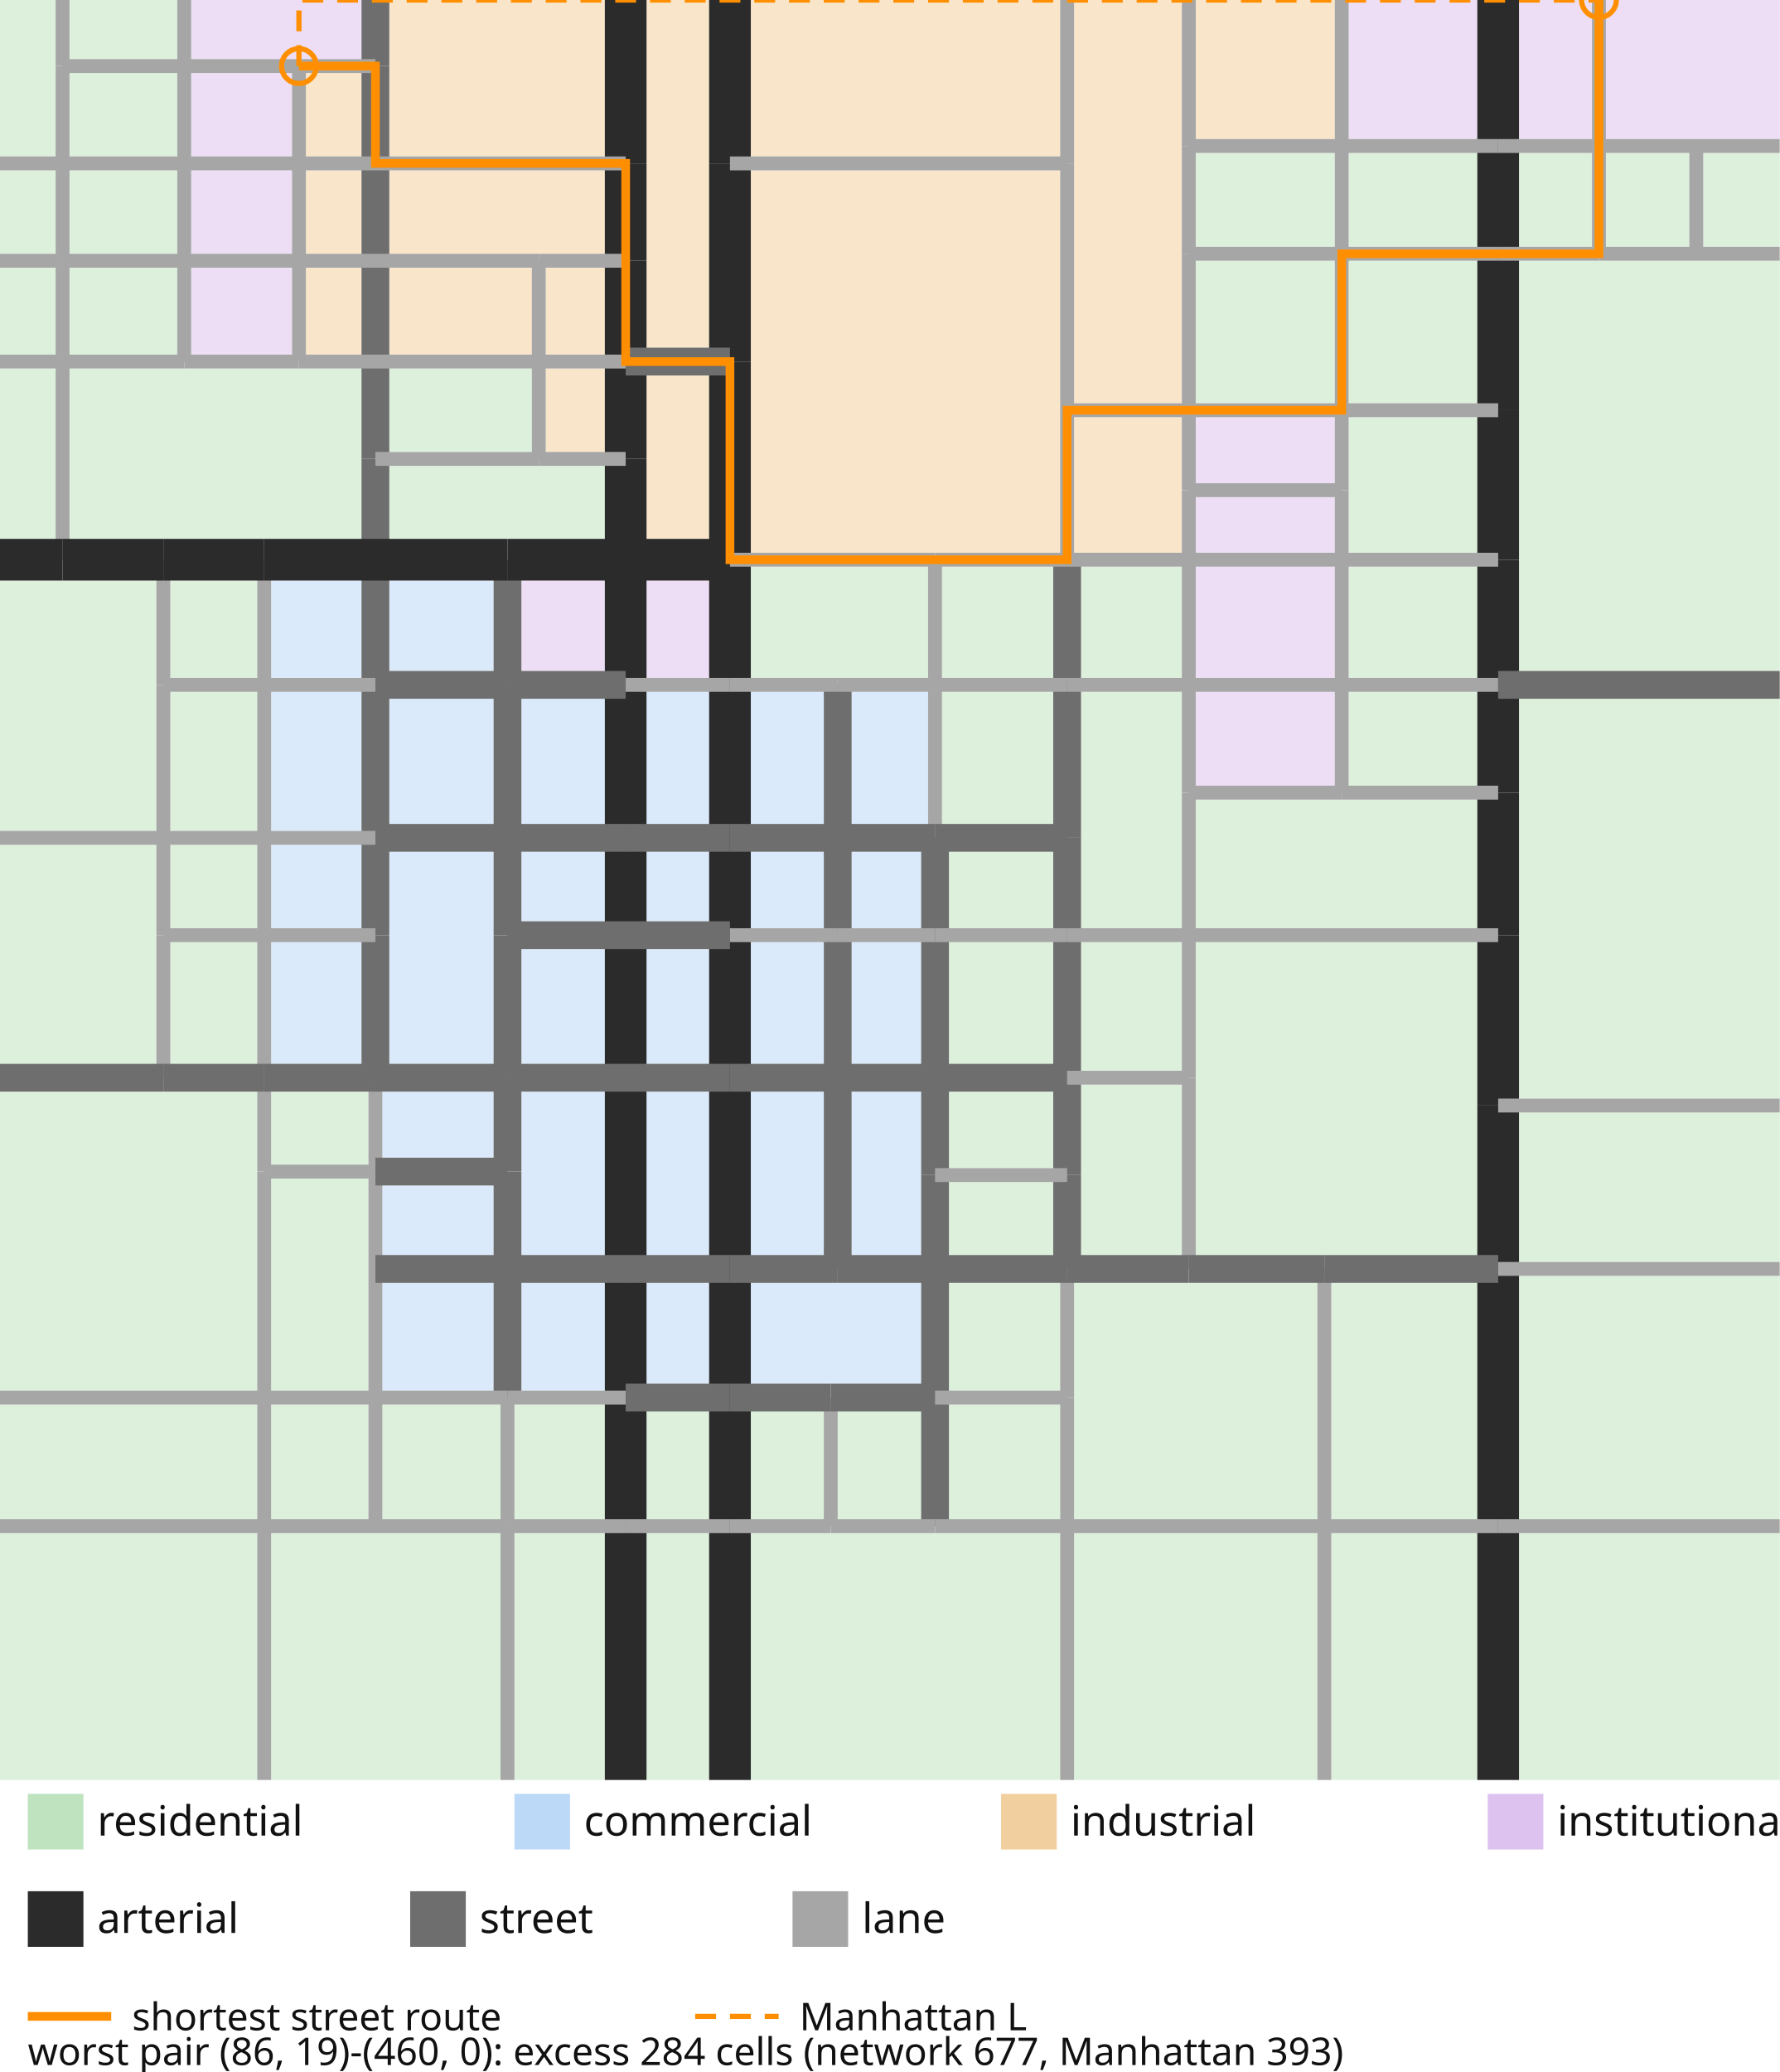
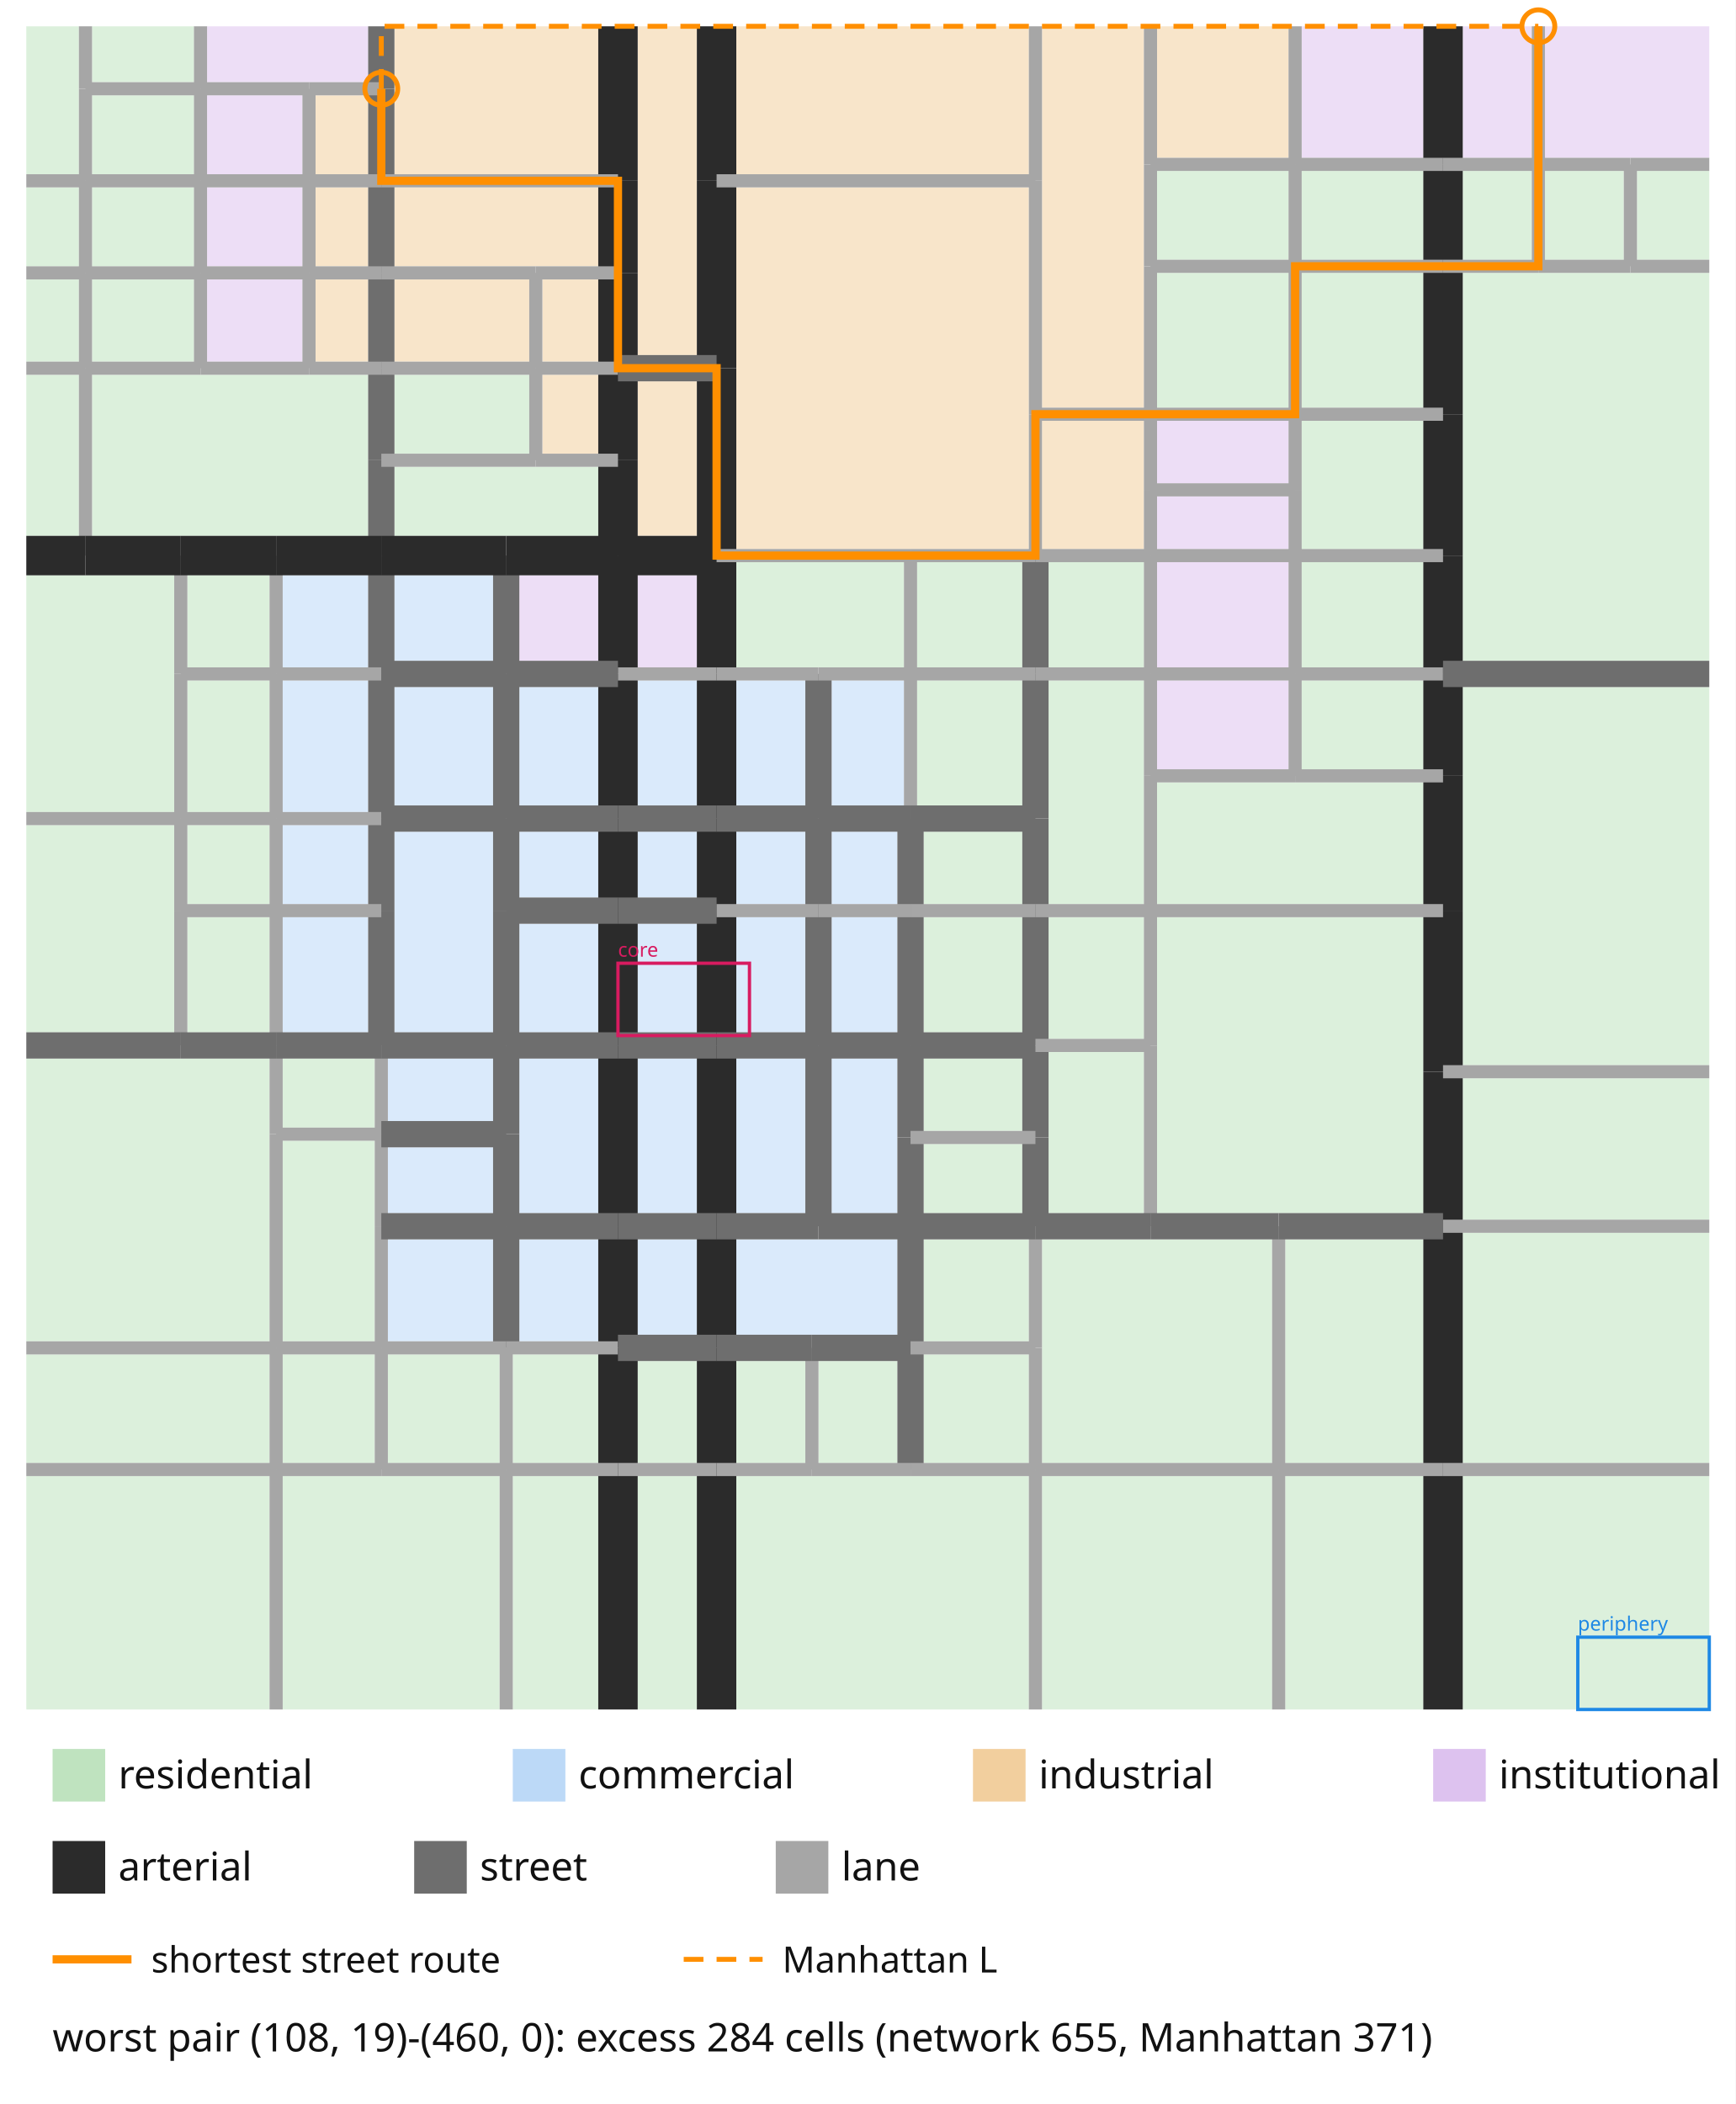
- <svg xmlns="http://www.w3.org/2000/svg" width="512" height="596" viewBox="0 0 512 596">
-   <rect x="0" y="0" width="512" height="596" fill="#ffffff" />
+ <svg xmlns="http://www.w3.org/2000/svg" width="528" height="640" viewBox="-8 -8 528 640">
+   <rect x="-8" y="-8" width="528" height="640" fill="#ffffff" />
  <rect x="0" y="0" width="16" height="45" fill="#bfe3bf" fill-opacity="0.55" />
  <rect x="20" y="0" width="31" height="17" fill="#bfe3bf" fill-opacity="0.55" />
  <rect x="55" y="0" width="49" height="17" fill="#ddc2ef" fill-opacity="0.55" />
  <rect x="112" y="0" width="62" height="45" fill="#f2cf9e" fill-opacity="0.55" />
  <rect x="186" y="0" width="18" height="100" fill="#f2cf9e" fill-opacity="0.55" />
  <rect x="216" y="0" width="89" height="45" fill="#f2cf9e" fill-opacity="0.55" />
  <rect x="309" y="0" width="31" height="116" fill="#f2cf9e" fill-opacity="0.55" />
  <rect x="344" y="0" width="40" height="40" fill="#f2cf9e" fill-opacity="0.55" />
  <rect x="388" y="0" width="37" height="40" fill="#ddc2ef" fill-opacity="0.55" />
  <rect x="437" y="0" width="21" height="40" fill="#ddc2ef" fill-opacity="0.55" />
  <rect x="462" y="0" width="50" height="40" fill="#ddc2ef" fill-opacity="0.55" />
  <rect x="20" y="21" width="31" height="24" fill="#bfe3bf" fill-opacity="0.55" />
  <rect x="55" y="21" width="29" height="24" fill="#ddc2ef" fill-opacity="0.55" />
  <rect x="88" y="21" width="16" height="24" fill="#f2cf9e" fill-opacity="0.55" />
  <rect x="344" y="44" width="40" height="27" fill="#bfe3bf" fill-opacity="0.55" />
  <rect x="388" y="44" width="37" height="27" fill="#bfe3bf" fill-opacity="0.55" />
  <rect x="437" y="44" width="21" height="27" fill="#bfe3bf" fill-opacity="0.55" />
  <rect x="462" y="44" width="24" height="27" fill="#bfe3bf" fill-opacity="0.55" />
  <rect x="490" y="44" width="22" height="27" fill="#bfe3bf" fill-opacity="0.55" />
  <rect x="0" y="49" width="16" height="24" fill="#bfe3bf" fill-opacity="0.55" />
  <rect x="20" y="49" width="31" height="24" fill="#bfe3bf" fill-opacity="0.55" />
  <rect x="55" y="49" width="29" height="24" fill="#ddc2ef" fill-opacity="0.55" />
  <rect x="88" y="49" width="16" height="24" fill="#f2cf9e" fill-opacity="0.55" />
  <rect x="112" y="49" width="62" height="24" fill="#f2cf9e" fill-opacity="0.55" />
  <rect x="216" y="49" width="89" height="110" fill="#f2cf9e" fill-opacity="0.55" />
  <rect x="344" y="75" width="40" height="41" fill="#bfe3bf" fill-opacity="0.55" />
  <rect x="388" y="75" width="37" height="41" fill="#bfe3bf" fill-opacity="0.55" />
  <rect x="437" y="75" width="75" height="118" fill="#bfe3bf" fill-opacity="0.55" />
  <rect x="0" y="77" width="16" height="25" fill="#bfe3bf" fill-opacity="0.55" />
  <rect x="20" y="77" width="31" height="25" fill="#bfe3bf" fill-opacity="0.55" />
  <rect x="55" y="77" width="29" height="25" fill="#ddc2ef" fill-opacity="0.55" />
  <rect x="88" y="77" width="16" height="25" fill="#f2cf9e" fill-opacity="0.55" />
  <rect x="112" y="77" width="41" height="25" fill="#f2cf9e" fill-opacity="0.55" />
  <rect x="157" y="77" width="17" height="25" fill="#f2cf9e" fill-opacity="0.55" />
  <rect x="0" y="106" width="16" height="49" fill="#bfe3bf" fill-opacity="0.55" />
  <rect x="20" y="106" width="84" height="49" fill="#bfe3bf" fill-opacity="0.55" />
  <rect x="112" y="106" width="41" height="24" fill="#bfe3bf" fill-opacity="0.55" />
  <rect x="157" y="106" width="17" height="24" fill="#f2cf9e" fill-opacity="0.55" />
  <rect x="186" y="108" width="18" height="47" fill="#f2cf9e" fill-opacity="0.55" />
  <rect x="309" y="120" width="31" height="39" fill="#f2cf9e" fill-opacity="0.55" />
  <rect x="344" y="120" width="40" height="19" fill="#ddc2ef" fill-opacity="0.55" />
  <rect x="388" y="120" width="37" height="39" fill="#bfe3bf" fill-opacity="0.55" />
  <rect x="112" y="134" width="62" height="21" fill="#bfe3bf" fill-opacity="0.55" />
  <rect x="344" y="143" width="40" height="16" fill="#ddc2ef" fill-opacity="0.55" />
  <rect x="216" y="163" width="51" height="32" fill="#bfe3bf" fill-opacity="0.55" />
  <rect x="271" y="163" width="32" height="32" fill="#bfe3bf" fill-opacity="0.55" />
  <rect x="311" y="163" width="29" height="32" fill="#bfe3bf" fill-opacity="0.55" />
  <rect x="344" y="163" width="40" height="32" fill="#ddc2ef" fill-opacity="0.55" />
  <rect x="388" y="163" width="37" height="32" fill="#bfe3bf" fill-opacity="0.55" />
  <rect x="0" y="167" width="45" height="72" fill="#bfe3bf" fill-opacity="0.55" />
  <rect x="49" y="167" width="25" height="28" fill="#bfe3bf" fill-opacity="0.55" />
  <rect x="78" y="167" width="26" height="28" fill="#bcd9f7" fill-opacity="0.55" />
  <rect x="112" y="167" width="30" height="26" fill="#bcd9f7" fill-opacity="0.55" />
  <rect x="150" y="167" width="24" height="26" fill="#ddc2ef" fill-opacity="0.55" />
  <rect x="186" y="167" width="18" height="28" fill="#ddc2ef" fill-opacity="0.55" />
  <rect x="49" y="199" width="25" height="40" fill="#bfe3bf" fill-opacity="0.55" />
  <rect x="78" y="199" width="26" height="40" fill="#bcd9f7" fill-opacity="0.55" />
  <rect x="186" y="199" width="18" height="38" fill="#bcd9f7" fill-opacity="0.55" />
  <rect x="216" y="199" width="21" height="38" fill="#bcd9f7" fill-opacity="0.55" />
  <rect x="245" y="199" width="22" height="38" fill="#bcd9f7" fill-opacity="0.55" />
  <rect x="271" y="199" width="32" height="38" fill="#bfe3bf" fill-opacity="0.55" />
  <rect x="311" y="199" width="29" height="68" fill="#bfe3bf" fill-opacity="0.55" />
  <rect x="344" y="199" width="40" height="27" fill="#ddc2ef" fill-opacity="0.55" />
  <rect x="388" y="199" width="37" height="27" fill="#bfe3bf" fill-opacity="0.55" />
  <rect x="112" y="201" width="30" height="36" fill="#bcd9f7" fill-opacity="0.55" />
  <rect x="150" y="201" width="24" height="36" fill="#bcd9f7" fill-opacity="0.55" />
  <rect x="437" y="201" width="75" height="115" fill="#bfe3bf" fill-opacity="0.55" />
  <rect x="344" y="230" width="81" height="37" fill="#bfe3bf" fill-opacity="0.55" />
  <rect x="0" y="243" width="45" height="63" fill="#bfe3bf" fill-opacity="0.55" />
  <rect x="49" y="243" width="25" height="24" fill="#bfe3bf" fill-opacity="0.55" />
  <rect x="78" y="243" width="26" height="24" fill="#bcd9f7" fill-opacity="0.55" />
  <rect x="112" y="245" width="30" height="61" fill="#bcd9f7" fill-opacity="0.55" />
  <rect x="150" y="245" width="24" height="20" fill="#bcd9f7" fill-opacity="0.55" />
  <rect x="186" y="245" width="18" height="20" fill="#bcd9f7" fill-opacity="0.55" />
  <rect x="216" y="245" width="21" height="22" fill="#bcd9f7" fill-opacity="0.55" />
  <rect x="245" y="245" width="20" height="22" fill="#bcd9f7" fill-opacity="0.55" />
  <rect x="273" y="245" width="30" height="22" fill="#bfe3bf" fill-opacity="0.55" />
  <rect x="49" y="271" width="25" height="35" fill="#bfe3bf" fill-opacity="0.55" />
  <rect x="78" y="271" width="26" height="35" fill="#bcd9f7" fill-opacity="0.55" />
  <rect x="216" y="271" width="21" height="35" fill="#bcd9f7" fill-opacity="0.55" />
  <rect x="245" y="271" width="20" height="35" fill="#bcd9f7" fill-opacity="0.55" />
  <rect x="273" y="271" width="30" height="35" fill="#bfe3bf" fill-opacity="0.55" />
  <rect x="311" y="271" width="29" height="37" fill="#bfe3bf" fill-opacity="0.55" />
  <rect x="344" y="271" width="81" height="90" fill="#bfe3bf" fill-opacity="0.55" />
  <rect x="150" y="273" width="24" height="33" fill="#bcd9f7" fill-opacity="0.55" />
  <rect x="186" y="273" width="18" height="33" fill="#bcd9f7" fill-opacity="0.55" />
  <rect x="311" y="312" width="29" height="49" fill="#bfe3bf" fill-opacity="0.55" />
  <rect x="0" y="314" width="74" height="86" fill="#bfe3bf" fill-opacity="0.55" />
  <rect x="78" y="314" width="28" height="21" fill="#bfe3bf" fill-opacity="0.55" />
  <rect x="110" y="314" width="32" height="19" fill="#bcd9f7" fill-opacity="0.55" />
  <rect x="150" y="314" width="24" height="47" fill="#bcd9f7" fill-opacity="0.55" />
  <rect x="186" y="314" width="18" height="47" fill="#bcd9f7" fill-opacity="0.55" />
  <rect x="216" y="314" width="21" height="47" fill="#bcd9f7" fill-opacity="0.55" />
  <rect x="245" y="314" width="20" height="47" fill="#bcd9f7" fill-opacity="0.55" />
  <rect x="273" y="314" width="30" height="22" fill="#bfe3bf" fill-opacity="0.55" />
  <rect x="437" y="320" width="75" height="43" fill="#bfe3bf" fill-opacity="0.55" />
  <rect x="78" y="339" width="28" height="61" fill="#bfe3bf" fill-opacity="0.55" />
  <rect x="273" y="340" width="30" height="21" fill="#bfe3bf" fill-opacity="0.55" />
  <rect x="110" y="341" width="32" height="20" fill="#bcd9f7" fill-opacity="0.55" />
  <rect x="437" y="367" width="75" height="70" fill="#bfe3bf" fill-opacity="0.55" />
  <rect x="110" y="369" width="32" height="31" fill="#bcd9f7" fill-opacity="0.55" />
  <rect x="150" y="369" width="24" height="31" fill="#bcd9f7" fill-opacity="0.55" />
  <rect x="186" y="369" width="18" height="29" fill="#bcd9f7" fill-opacity="0.55" />
  <rect x="216" y="369" width="49" height="29" fill="#bcd9f7" fill-opacity="0.55" />
  <rect x="273" y="369" width="32" height="31" fill="#bfe3bf" fill-opacity="0.55" />
  <rect x="309" y="369" width="70" height="68" fill="#bfe3bf" fill-opacity="0.55" />
  <rect x="383" y="369" width="42" height="68" fill="#bfe3bf" fill-opacity="0.55" />
  <rect x="0" y="404" width="74" height="33" fill="#bfe3bf" fill-opacity="0.55" />
  <rect x="78" y="404" width="28" height="33" fill="#bfe3bf" fill-opacity="0.55" />
  <rect x="110" y="404" width="34" height="33" fill="#bfe3bf" fill-opacity="0.55" />
  <rect x="148" y="404" width="26" height="33" fill="#bfe3bf" fill-opacity="0.55" />
  <rect x="273" y="404" width="32" height="33" fill="#bfe3bf" fill-opacity="0.55" />
  <rect x="186" y="406" width="18" height="31" fill="#bfe3bf" fill-opacity="0.55" />
  <rect x="216" y="406" width="21" height="31" fill="#bfe3bf" fill-opacity="0.55" />
  <rect x="241" y="406" width="24" height="31" fill="#bfe3bf" fill-opacity="0.55" />
  <rect x="0" y="441" width="74" height="71" fill="#bfe3bf" fill-opacity="0.55" />
  <rect x="78" y="441" width="66" height="71" fill="#bfe3bf" fill-opacity="0.55" />
  <rect x="148" y="441" width="26" height="71" fill="#bfe3bf" fill-opacity="0.55" />
  <rect x="186" y="441" width="18" height="71" fill="#bfe3bf" fill-opacity="0.55" />
  <rect x="216" y="441" width="89" height="71" fill="#bfe3bf" fill-opacity="0.55" />
  <rect x="309" y="441" width="70" height="71" fill="#bfe3bf" fill-opacity="0.55" />
  <rect x="383" y="441" width="42" height="71" fill="#bfe3bf" fill-opacity="0.55" />
  <rect x="437" y="441" width="75" height="71" fill="#bfe3bf" fill-opacity="0.55" />
  <rect x="16" y="0" width="4" height="19" fill="#a6a6a6" />
  <rect x="16" y="19" width="4" height="28" fill="#a6a6a6" />
  <rect x="16" y="47" width="4" height="28" fill="#a6a6a6" />
  <rect x="16" y="75" width="4" height="29" fill="#a6a6a6" />
  <rect x="16" y="104" width="4" height="57" fill="#a6a6a6" />
  <rect x="45" y="161" width="4" height="36" fill="#a6a6a6" />
  <rect x="45" y="197" width="4" height="44" fill="#a6a6a6" />
  <rect x="45" y="241" width="4" height="28" fill="#a6a6a6" />
  <rect x="45" y="269" width="4" height="41" fill="#a6a6a6" />
  <rect x="51" y="0" width="4" height="19" fill="#a6a6a6" />
  <rect x="51" y="19" width="4" height="28" fill="#a6a6a6" />
  <rect x="51" y="47" width="4" height="28" fill="#a6a6a6" />
  <rect x="51" y="75" width="4" height="29" fill="#a6a6a6" />
  <rect x="74" y="161" width="4" height="36" fill="#a6a6a6" />
  <rect x="74" y="197" width="4" height="44" fill="#a6a6a6" />
  <rect x="74" y="241" width="4" height="28" fill="#a6a6a6" />
  <rect x="74" y="269" width="4" height="41" fill="#a6a6a6" />
  <rect x="74" y="310" width="4" height="27" fill="#a6a6a6" />
  <rect x="74" y="337" width="4" height="65" fill="#a6a6a6" />
  <rect x="74" y="402" width="4" height="37" fill="#a6a6a6" />
  <rect x="74" y="439" width="4" height="73" fill="#a6a6a6" />
  <rect x="84" y="19" width="4" height="28" fill="#a6a6a6" />
  <rect x="84" y="47" width="4" height="28" fill="#a6a6a6" />
  <rect x="84" y="75" width="4" height="29" fill="#a6a6a6" />
  <rect x="104" y="0" width="8" height="19" fill="#6e6e6e" />
  <rect x="104" y="19" width="8" height="28" fill="#6e6e6e" />
  <rect x="104" y="47" width="8" height="28" fill="#6e6e6e" />
  <rect x="104" y="75" width="8" height="29" fill="#6e6e6e" />
  <rect x="104" y="104" width="8" height="28" fill="#6e6e6e" />
  <rect x="104" y="132" width="8" height="29" fill="#6e6e6e" />
  <rect x="104" y="161" width="8" height="36" fill="#6e6e6e" />
  <rect x="104" y="197" width="8" height="44" fill="#6e6e6e" />
  <rect x="104" y="241" width="8" height="28" fill="#6e6e6e" />
  <rect x="104" y="269" width="8" height="41" fill="#6e6e6e" />
  <rect x="106" y="310" width="4" height="27" fill="#a6a6a6" />
  <rect x="106" y="337" width="4" height="28" fill="#a6a6a6" />
  <rect x="106" y="365" width="4" height="37" fill="#a6a6a6" />
  <rect x="106" y="402" width="4" height="37" fill="#a6a6a6" />
  <rect x="142" y="161" width="8" height="36" fill="#6e6e6e" />
  <rect x="142" y="197" width="8" height="44" fill="#6e6e6e" />
  <rect x="142" y="241" width="8" height="28" fill="#6e6e6e" />
  <rect x="142" y="269" width="8" height="41" fill="#6e6e6e" />
  <rect x="142" y="310" width="8" height="27" fill="#6e6e6e" />
  <rect x="142" y="337" width="8" height="28" fill="#6e6e6e" />
  <rect x="142" y="365" width="8" height="37" fill="#6e6e6e" />
  <rect x="144" y="402" width="4" height="37" fill="#a6a6a6" />
  <rect x="144" y="439" width="4" height="73" fill="#a6a6a6" />
  <rect x="153" y="75" width="4" height="29" fill="#a6a6a6" />
  <rect x="153" y="104" width="4" height="28" fill="#a6a6a6" />
  <rect x="174" y="0" width="12" height="47" fill="#2b2b2b" />
  <rect x="174" y="47" width="12" height="28" fill="#2b2b2b" />
  <rect x="174" y="75" width="12" height="29" fill="#2b2b2b" />
  <rect x="174" y="104" width="12" height="28" fill="#2b2b2b" />
  <rect x="174" y="132" width="12" height="29" fill="#2b2b2b" />
  <rect x="174" y="161" width="12" height="36" fill="#2b2b2b" />
  <rect x="174" y="197" width="12" height="44" fill="#2b2b2b" />
  <rect x="174" y="241" width="12" height="28" fill="#2b2b2b" />
  <rect x="174" y="269" width="12" height="41" fill="#2b2b2b" />
  <rect x="174" y="310" width="12" height="55" fill="#2b2b2b" />
  <rect x="174" y="365" width="12" height="37" fill="#2b2b2b" />
  <rect x="174" y="402" width="12" height="37" fill="#2b2b2b" />
  <rect x="174" y="439" width="12" height="73" fill="#2b2b2b" />
  <rect x="204" y="0" width="12" height="47" fill="#2b2b2b" />
  <rect x="204" y="47" width="12" height="57" fill="#2b2b2b" />
  <rect x="204" y="104" width="12" height="57" fill="#2b2b2b" />
  <rect x="204" y="161" width="12" height="36" fill="#2b2b2b" />
  <rect x="204" y="197" width="12" height="44" fill="#2b2b2b" />
  <rect x="204" y="241" width="12" height="28" fill="#2b2b2b" />
  <rect x="204" y="269" width="12" height="41" fill="#2b2b2b" />
  <rect x="204" y="310" width="12" height="55" fill="#2b2b2b" />
  <rect x="204" y="365" width="12" height="37" fill="#2b2b2b" />
  <rect x="204" y="402" width="12" height="37" fill="#2b2b2b" />
  <rect x="204" y="439" width="12" height="73" fill="#2b2b2b" />
  <rect x="237" y="402" width="4" height="37" fill="#a6a6a6" />
  <rect x="237" y="197" width="8" height="44" fill="#6e6e6e" />
  <rect x="237" y="241" width="8" height="28" fill="#6e6e6e" />
  <rect x="237" y="269" width="8" height="41" fill="#6e6e6e" />
  <rect x="237" y="310" width="8" height="55" fill="#6e6e6e" />
  <rect x="267" y="161" width="4" height="36" fill="#a6a6a6" />
  <rect x="267" y="197" width="4" height="44" fill="#a6a6a6" />
  <rect x="265" y="241" width="8" height="28" fill="#6e6e6e" />
  <rect x="265" y="269" width="8" height="41" fill="#6e6e6e" />
  <rect x="265" y="310" width="8" height="28" fill="#6e6e6e" />
  <rect x="265" y="338" width="8" height="27" fill="#6e6e6e" />
  <rect x="265" y="365" width="8" height="37" fill="#6e6e6e" />
  <rect x="265" y="402" width="8" height="37" fill="#6e6e6e" />
  <rect x="305" y="0" width="4" height="47" fill="#a6a6a6" />
  <rect x="305" y="47" width="4" height="71" fill="#a6a6a6" />
  <rect x="305" y="118" width="4" height="43" fill="#a6a6a6" />
  <rect x="303" y="161" width="8" height="36" fill="#6e6e6e" />
  <rect x="303" y="197" width="8" height="44" fill="#6e6e6e" />
  <rect x="303" y="241" width="8" height="28" fill="#6e6e6e" />
  <rect x="303" y="269" width="8" height="41" fill="#6e6e6e" />
  <rect x="303" y="310" width="8" height="28" fill="#6e6e6e" />
  <rect x="303" y="338" width="8" height="27" fill="#6e6e6e" />
  <rect x="305" y="365" width="4" height="37" fill="#a6a6a6" />
  <rect x="305" y="402" width="4" height="37" fill="#a6a6a6" />
  <rect x="305" y="439" width="4" height="73" fill="#a6a6a6" />
  <rect x="340" y="0" width="4" height="42" fill="#a6a6a6" />
  <rect x="340" y="42" width="4" height="31" fill="#a6a6a6" />
  <rect x="340" y="73" width="4" height="45" fill="#a6a6a6" />
  <rect x="340" y="118" width="4" height="23" fill="#a6a6a6" />
  <rect x="340" y="141" width="4" height="20" fill="#a6a6a6" />
  <rect x="340" y="161" width="4" height="36" fill="#a6a6a6" />
  <rect x="340" y="197" width="4" height="31" fill="#a6a6a6" />
  <rect x="340" y="228" width="4" height="41" fill="#a6a6a6" />
  <rect x="340" y="269" width="4" height="41" fill="#a6a6a6" />
  <rect x="340" y="310" width="4" height="55" fill="#a6a6a6" />
  <rect x="379" y="365" width="4" height="74" fill="#a6a6a6" />
  <rect x="379" y="439" width="4" height="73" fill="#a6a6a6" />
  <rect x="384" y="0" width="4" height="42" fill="#a6a6a6" />
  <rect x="384" y="42" width="4" height="31" fill="#a6a6a6" />
  <rect x="384" y="73" width="4" height="45" fill="#a6a6a6" />
  <rect x="384" y="118" width="4" height="23" fill="#a6a6a6" />
  <rect x="384" y="141" width="4" height="20" fill="#a6a6a6" />
  <rect x="384" y="161" width="4" height="36" fill="#a6a6a6" />
  <rect x="384" y="197" width="4" height="31" fill="#a6a6a6" />
  <rect x="425" y="0" width="12" height="42" fill="#2b2b2b" />
  <rect x="425" y="42" width="12" height="31" fill="#2b2b2b" />
  <rect x="425" y="73" width="12" height="45" fill="#2b2b2b" />
  <rect x="425" y="118" width="12" height="43" fill="#2b2b2b" />
  <rect x="425" y="161" width="12" height="36" fill="#2b2b2b" />
  <rect x="425" y="197" width="12" height="31" fill="#2b2b2b" />
  <rect x="425" y="228" width="12" height="41" fill="#2b2b2b" />
  <rect x="425" y="269" width="12" height="49" fill="#2b2b2b" />
  <rect x="425" y="318" width="12" height="47" fill="#2b2b2b" />
  <rect x="425" y="365" width="12" height="74" fill="#2b2b2b" />
  <rect x="425" y="439" width="12" height="73" fill="#2b2b2b" />
  <rect x="458" y="0" width="4" height="42" fill="#a6a6a6" />
  <rect x="458" y="42" width="4" height="31" fill="#a6a6a6" />
  <rect x="486" y="42" width="4" height="31" fill="#a6a6a6" />
  <rect x="18" y="17" width="35" height="4" fill="#a6a6a6" />
  <rect x="53" y="17" width="33" height="4" fill="#a6a6a6" />
  <rect x="86" y="17" width="22" height="4" fill="#a6a6a6" />
  <rect x="342" y="40" width="44" height="4" fill="#a6a6a6" />
  <rect x="386" y="40" width="45" height="4" fill="#a6a6a6" />
  <rect x="431" y="40" width="29" height="4" fill="#a6a6a6" />
  <rect x="460" y="40" width="28" height="4" fill="#a6a6a6" />
  <rect x="488" y="40" width="24" height="4" fill="#a6a6a6" />
  <rect x="0" y="45" width="18" height="4" fill="#a6a6a6" />
  <rect x="18" y="45" width="35" height="4" fill="#a6a6a6" />
  <rect x="53" y="45" width="33" height="4" fill="#a6a6a6" />
  <rect x="86" y="45" width="22" height="4" fill="#a6a6a6" />
  <rect x="108" y="45" width="72" height="4" fill="#a6a6a6" />
  <rect x="210" y="45" width="97" height="4" fill="#a6a6a6" />
  <rect x="342" y="71" width="44" height="4" fill="#a6a6a6" />
  <rect x="386" y="71" width="45" height="4" fill="#a6a6a6" />
  <rect x="431" y="71" width="29" height="4" fill="#a6a6a6" />
  <rect x="460" y="71" width="28" height="4" fill="#a6a6a6" />
  <rect x="488" y="71" width="24" height="4" fill="#a6a6a6" />
  <rect x="0" y="73" width="18" height="4" fill="#a6a6a6" />
  <rect x="18" y="73" width="35" height="4" fill="#a6a6a6" />
  <rect x="53" y="73" width="33" height="4" fill="#a6a6a6" />
  <rect x="86" y="73" width="22" height="4" fill="#a6a6a6" />
  <rect x="108" y="73" width="47" height="4" fill="#a6a6a6" />
  <rect x="155" y="73" width="25" height="4" fill="#a6a6a6" />
  <rect x="0" y="102" width="18" height="4" fill="#a6a6a6" />
  <rect x="18" y="102" width="35" height="4" fill="#a6a6a6" />
  <rect x="53" y="102" width="33" height="4" fill="#a6a6a6" />
  <rect x="86" y="102" width="22" height="4" fill="#a6a6a6" />
  <rect x="108" y="102" width="47" height="4" fill="#a6a6a6" />
  <rect x="155" y="102" width="25" height="4" fill="#a6a6a6" />
  <rect x="180" y="100" width="30" height="8" fill="#6e6e6e" />
  <rect x="307" y="116" width="35" height="4" fill="#a6a6a6" />
  <rect x="342" y="116" width="44" height="4" fill="#a6a6a6" />
  <rect x="386" y="116" width="45" height="4" fill="#a6a6a6" />
  <rect x="108" y="130" width="47" height="4" fill="#a6a6a6" />
  <rect x="155" y="130" width="25" height="4" fill="#a6a6a6" />
  <rect x="342" y="139" width="44" height="4" fill="#a6a6a6" />
  <rect x="0" y="155" width="18" height="12" fill="#2b2b2b" />
  <rect x="18" y="155" width="29" height="12" fill="#2b2b2b" />
  <rect x="47" y="155" width="29" height="12" fill="#2b2b2b" />
  <rect x="76" y="155" width="32" height="12" fill="#2b2b2b" />
  <rect x="108" y="155" width="38" height="12" fill="#2b2b2b" />
  <rect x="146" y="155" width="34" height="12" fill="#2b2b2b" />
  <rect x="180" y="155" width="30" height="12" fill="#2b2b2b" />
  <rect x="210" y="159" width="59" height="4" fill="#a6a6a6" />
  <rect x="269" y="159" width="38" height="4" fill="#a6a6a6" />
  <rect x="307" y="159" width="35" height="4" fill="#a6a6a6" />
  <rect x="342" y="159" width="44" height="4" fill="#a6a6a6" />
  <rect x="386" y="159" width="45" height="4" fill="#a6a6a6" />
  <rect x="47" y="195" width="29" height="4" fill="#a6a6a6" />
  <rect x="76" y="195" width="32" height="4" fill="#a6a6a6" />
  <rect x="108" y="193" width="38" height="8" fill="#6e6e6e" />
  <rect x="146" y="193" width="34" height="8" fill="#6e6e6e" />
  <rect x="180" y="195" width="30" height="4" fill="#a6a6a6" />
  <rect x="210" y="195" width="31" height="4" fill="#a6a6a6" />
  <rect x="241" y="195" width="28" height="4" fill="#a6a6a6" />
  <rect x="269" y="195" width="38" height="4" fill="#a6a6a6" />
  <rect x="307" y="195" width="35" height="4" fill="#a6a6a6" />
  <rect x="342" y="195" width="44" height="4" fill="#a6a6a6" />
  <rect x="386" y="195" width="45" height="4" fill="#a6a6a6" />
  <rect x="431" y="193" width="81" height="8" fill="#6e6e6e" />
  <rect x="342" y="226" width="44" height="4" fill="#a6a6a6" />
  <rect x="386" y="226" width="45" height="4" fill="#a6a6a6" />
  <rect x="0" y="239" width="47" height="4" fill="#a6a6a6" />
  <rect x="47" y="239" width="29" height="4" fill="#a6a6a6" />
  <rect x="76" y="239" width="32" height="4" fill="#a6a6a6" />
  <rect x="108" y="237" width="38" height="8" fill="#6e6e6e" />
  <rect x="146" y="237" width="34" height="8" fill="#6e6e6e" />
  <rect x="180" y="237" width="30" height="8" fill="#6e6e6e" />
  <rect x="210" y="237" width="31" height="8" fill="#6e6e6e" />
  <rect x="241" y="237" width="28" height="8" fill="#6e6e6e" />
  <rect x="269" y="237" width="38" height="8" fill="#6e6e6e" />
  <rect x="47" y="267" width="29" height="4" fill="#a6a6a6" />
  <rect x="76" y="267" width="32" height="4" fill="#a6a6a6" />
  <rect x="146" y="265" width="34" height="8" fill="#6e6e6e" />
  <rect x="180" y="265" width="30" height="8" fill="#6e6e6e" />
  <rect x="210" y="267" width="31" height="4" fill="#a6a6a6" />
  <rect x="241" y="267" width="28" height="4" fill="#a6a6a6" />
  <rect x="269" y="267" width="38" height="4" fill="#a6a6a6" />
  <rect x="307" y="267" width="35" height="4" fill="#a6a6a6" />
  <rect x="342" y="267" width="89" height="4" fill="#a6a6a6" />
  <rect x="0" y="306" width="47" height="8" fill="#6e6e6e" />
  <rect x="47" y="306" width="29" height="8" fill="#6e6e6e" />
  <rect x="76" y="306" width="32" height="8" fill="#6e6e6e" />
  <rect x="108" y="306" width="38" height="8" fill="#6e6e6e" />
  <rect x="146" y="306" width="34" height="8" fill="#6e6e6e" />
  <rect x="180" y="306" width="30" height="8" fill="#6e6e6e" />
  <rect x="210" y="306" width="31" height="8" fill="#6e6e6e" />
  <rect x="241" y="306" width="28" height="8" fill="#6e6e6e" />
  <rect x="269" y="306" width="38" height="8" fill="#6e6e6e" />
  <rect x="307" y="308" width="35" height="4" fill="#a6a6a6" />
  <rect x="431" y="316" width="81" height="4" fill="#a6a6a6" />
  <rect x="76" y="335" width="32" height="4" fill="#a6a6a6" />
  <rect x="108" y="333" width="38" height="8" fill="#6e6e6e" />
  <rect x="269" y="336" width="38" height="4" fill="#a6a6a6" />
  <rect x="108" y="361" width="38" height="8" fill="#6e6e6e" />
  <rect x="146" y="361" width="34" height="8" fill="#6e6e6e" />
  <rect x="180" y="361" width="30" height="8" fill="#6e6e6e" />
  <rect x="210" y="361" width="31" height="8" fill="#6e6e6e" />
  <rect x="241" y="361" width="28" height="8" fill="#6e6e6e" />
  <rect x="269" y="361" width="38" height="8" fill="#6e6e6e" />
  <rect x="307" y="361" width="35" height="8" fill="#6e6e6e" />
  <rect x="342" y="361" width="39" height="8" fill="#6e6e6e" />
  <rect x="381" y="361" width="50" height="8" fill="#6e6e6e" />
  <rect x="431" y="363" width="81" height="4" fill="#a6a6a6" />
  <rect x="0" y="400" width="76" height="4" fill="#a6a6a6" />
  <rect x="76" y="400" width="32" height="4" fill="#a6a6a6" />
  <rect x="108" y="400" width="38" height="4" fill="#a6a6a6" />
  <rect x="146" y="400" width="34" height="4" fill="#a6a6a6" />
  <rect x="180" y="398" width="30" height="8" fill="#6e6e6e" />
  <rect x="210" y="398" width="29" height="8" fill="#6e6e6e" />
  <rect x="239" y="398" width="30" height="8" fill="#6e6e6e" />
  <rect x="269" y="400" width="38" height="4" fill="#a6a6a6" />
  <rect x="0" y="437" width="76" height="4" fill="#a6a6a6" />
  <rect x="76" y="437" width="32" height="4" fill="#a6a6a6" />
  <rect x="108" y="437" width="38" height="4" fill="#a6a6a6" />
  <rect x="146" y="437" width="34" height="4" fill="#a6a6a6" />
  <rect x="180" y="437" width="30" height="4" fill="#a6a6a6" />
  <rect x="210" y="437" width="29" height="4" fill="#a6a6a6" />
  <rect x="239" y="437" width="30" height="4" fill="#a6a6a6" />
  <rect x="269" y="437" width="38" height="4" fill="#a6a6a6" />
  <rect x="307" y="437" width="74" height="4" fill="#a6a6a6" />
  <rect x="381" y="437" width="50" height="4" fill="#a6a6a6" />
  <rect x="431" y="437" width="81" height="4" fill="#a6a6a6" />
-   <polyline points="86,19 108,19 108,47 180,47 180,75 180,104 210,104 210,161 269,161 307,161 307,118 342,118 386,118 386,73 431,73 460,73 460,42 460,0" fill="none" stroke="#ff8f00" stroke-width="2.5" />
-   <polyline points="86,19 86,0 460,0" fill="none" stroke="#ff8f00" stroke-width="1.5" stroke-dasharray="6 4" />
-   <circle cx="86" cy="19" r="5" fill="none" stroke="#ff8f00" stroke-width="1.5" />
+   <rect x="180" y="285" width="40" height="22" fill="none" stroke="#d81b60" stroke-width="1" />
+   <text x="180" y="283" font-family="sans-serif" font-size="6" fill="#d81b60">core</text>
+   <rect x="472" y="490" width="40" height="22" fill="none" stroke="#1e88e5" stroke-width="1" />
+   <text x="472" y="488" font-family="sans-serif" font-size="6" fill="#1e88e5">periphery</text>
+   <polyline points="108,19 108,47 180,47 180,75 180,104 210,104 210,161 269,161 307,161 307,118 342,118 386,118 386,73 431,73 460,73 460,42 460,0" fill="none" stroke="#ff8f00" stroke-width="2.5" />
+   <polyline points="108,19 108,0 460,0" fill="none" stroke="#ff8f00" stroke-width="1.5" stroke-dasharray="6 4" />
+   <circle cx="108" cy="19" r="5" fill="none" stroke="#ff8f00" stroke-width="1.5" />
  <circle cx="460" cy="0" r="5" fill="none" stroke="#ff8f00" stroke-width="1.5" />
-   <rect x="8" y="516" width="16" height="16" fill="#bfe3bf" />
-   <text x="28" y="528" font-family="sans-serif" font-size="12" fill="#111">residential</text>
-   <rect x="148" y="516" width="16" height="16" fill="#bcd9f7" />
-   <text x="168" y="528" font-family="sans-serif" font-size="12" fill="#111">commercial</text>
-   <rect x="288" y="516" width="16" height="16" fill="#f2cf9e" />
-   <text x="308" y="528" font-family="sans-serif" font-size="12" fill="#111">industrial</text>
-   <rect x="428" y="516" width="16" height="16" fill="#ddc2ef" />
-   <text x="448" y="528" font-family="sans-serif" font-size="12" fill="#111">institutional</text>
-   <rect x="8" y="544" width="16" height="16" fill="#2b2b2b" />
-   <text x="28" y="556" font-family="sans-serif" font-size="12" fill="#111">arterial</text>
-   <rect x="118" y="544" width="16" height="16" fill="#6e6e6e" />
-   <text x="138" y="556" font-family="sans-serif" font-size="12" fill="#111">street</text>
-   <rect x="228" y="544" width="16" height="16" fill="#a6a6a6" />
-   <text x="248" y="556" font-family="sans-serif" font-size="12" fill="#111">lane</text>
-   <line x1="8" y1="580" x2="32" y2="580" stroke="#ff8f00" stroke-width="2.5" />
-   <text x="38" y="584" font-family="sans-serif" font-size="11" fill="#111">shortest street route</text>
-   <line x1="200" y1="580" x2="224" y2="580" stroke="#ff8f00" stroke-width="1.5" stroke-dasharray="6 4" />
-   <text x="230" y="584" font-family="sans-serif" font-size="11" fill="#111">Manhattan L</text>
-   <text x="8" y="594" font-family="sans-serif" font-size="11" fill="#111">worst pair (86, 19)-(460, 0): excess 284 cells (network 677, Manhattan 393)</text>
+   <rect x="8" y="524" width="16" height="16" fill="#bfe3bf" />
+   <text x="28" y="536" font-family="sans-serif" font-size="12" fill="#111">residential</text>
+   <rect x="148" y="524" width="16" height="16" fill="#bcd9f7" />
+   <text x="168" y="536" font-family="sans-serif" font-size="12" fill="#111">commercial</text>
+   <rect x="288" y="524" width="16" height="16" fill="#f2cf9e" />
+   <text x="308" y="536" font-family="sans-serif" font-size="12" fill="#111">industrial</text>
+   <rect x="428" y="524" width="16" height="16" fill="#ddc2ef" />
+   <text x="448" y="536" font-family="sans-serif" font-size="12" fill="#111">institutional</text>
+   <rect x="8" y="552" width="16" height="16" fill="#2b2b2b" />
+   <text x="28" y="564" font-family="sans-serif" font-size="12" fill="#111">arterial</text>
+   <rect x="118" y="552" width="16" height="16" fill="#6e6e6e" />
+   <text x="138" y="564" font-family="sans-serif" font-size="12" fill="#111">street</text>
+   <rect x="228" y="552" width="16" height="16" fill="#a6a6a6" />
+   <text x="248" y="564" font-family="sans-serif" font-size="12" fill="#111">lane</text>
+   <line x1="8" y1="588" x2="32" y2="588" stroke="#ff8f00" stroke-width="2.5" />
+   <text x="38" y="592" font-family="sans-serif" font-size="11" fill="#111">shortest street route</text>
+   <line x1="200" y1="588" x2="224" y2="588" stroke="#ff8f00" stroke-width="1.5" stroke-dasharray="6 4" />
+   <text x="230" y="592" font-family="sans-serif" font-size="11" fill="#111">Manhattan L</text>
+   <text x="8" y="616" font-family="sans-serif" font-size="12" fill="#111">worst pair (108, 19)-(460, 0): excess 284 cells (network 655, Manhattan 371)</text>
</svg>
